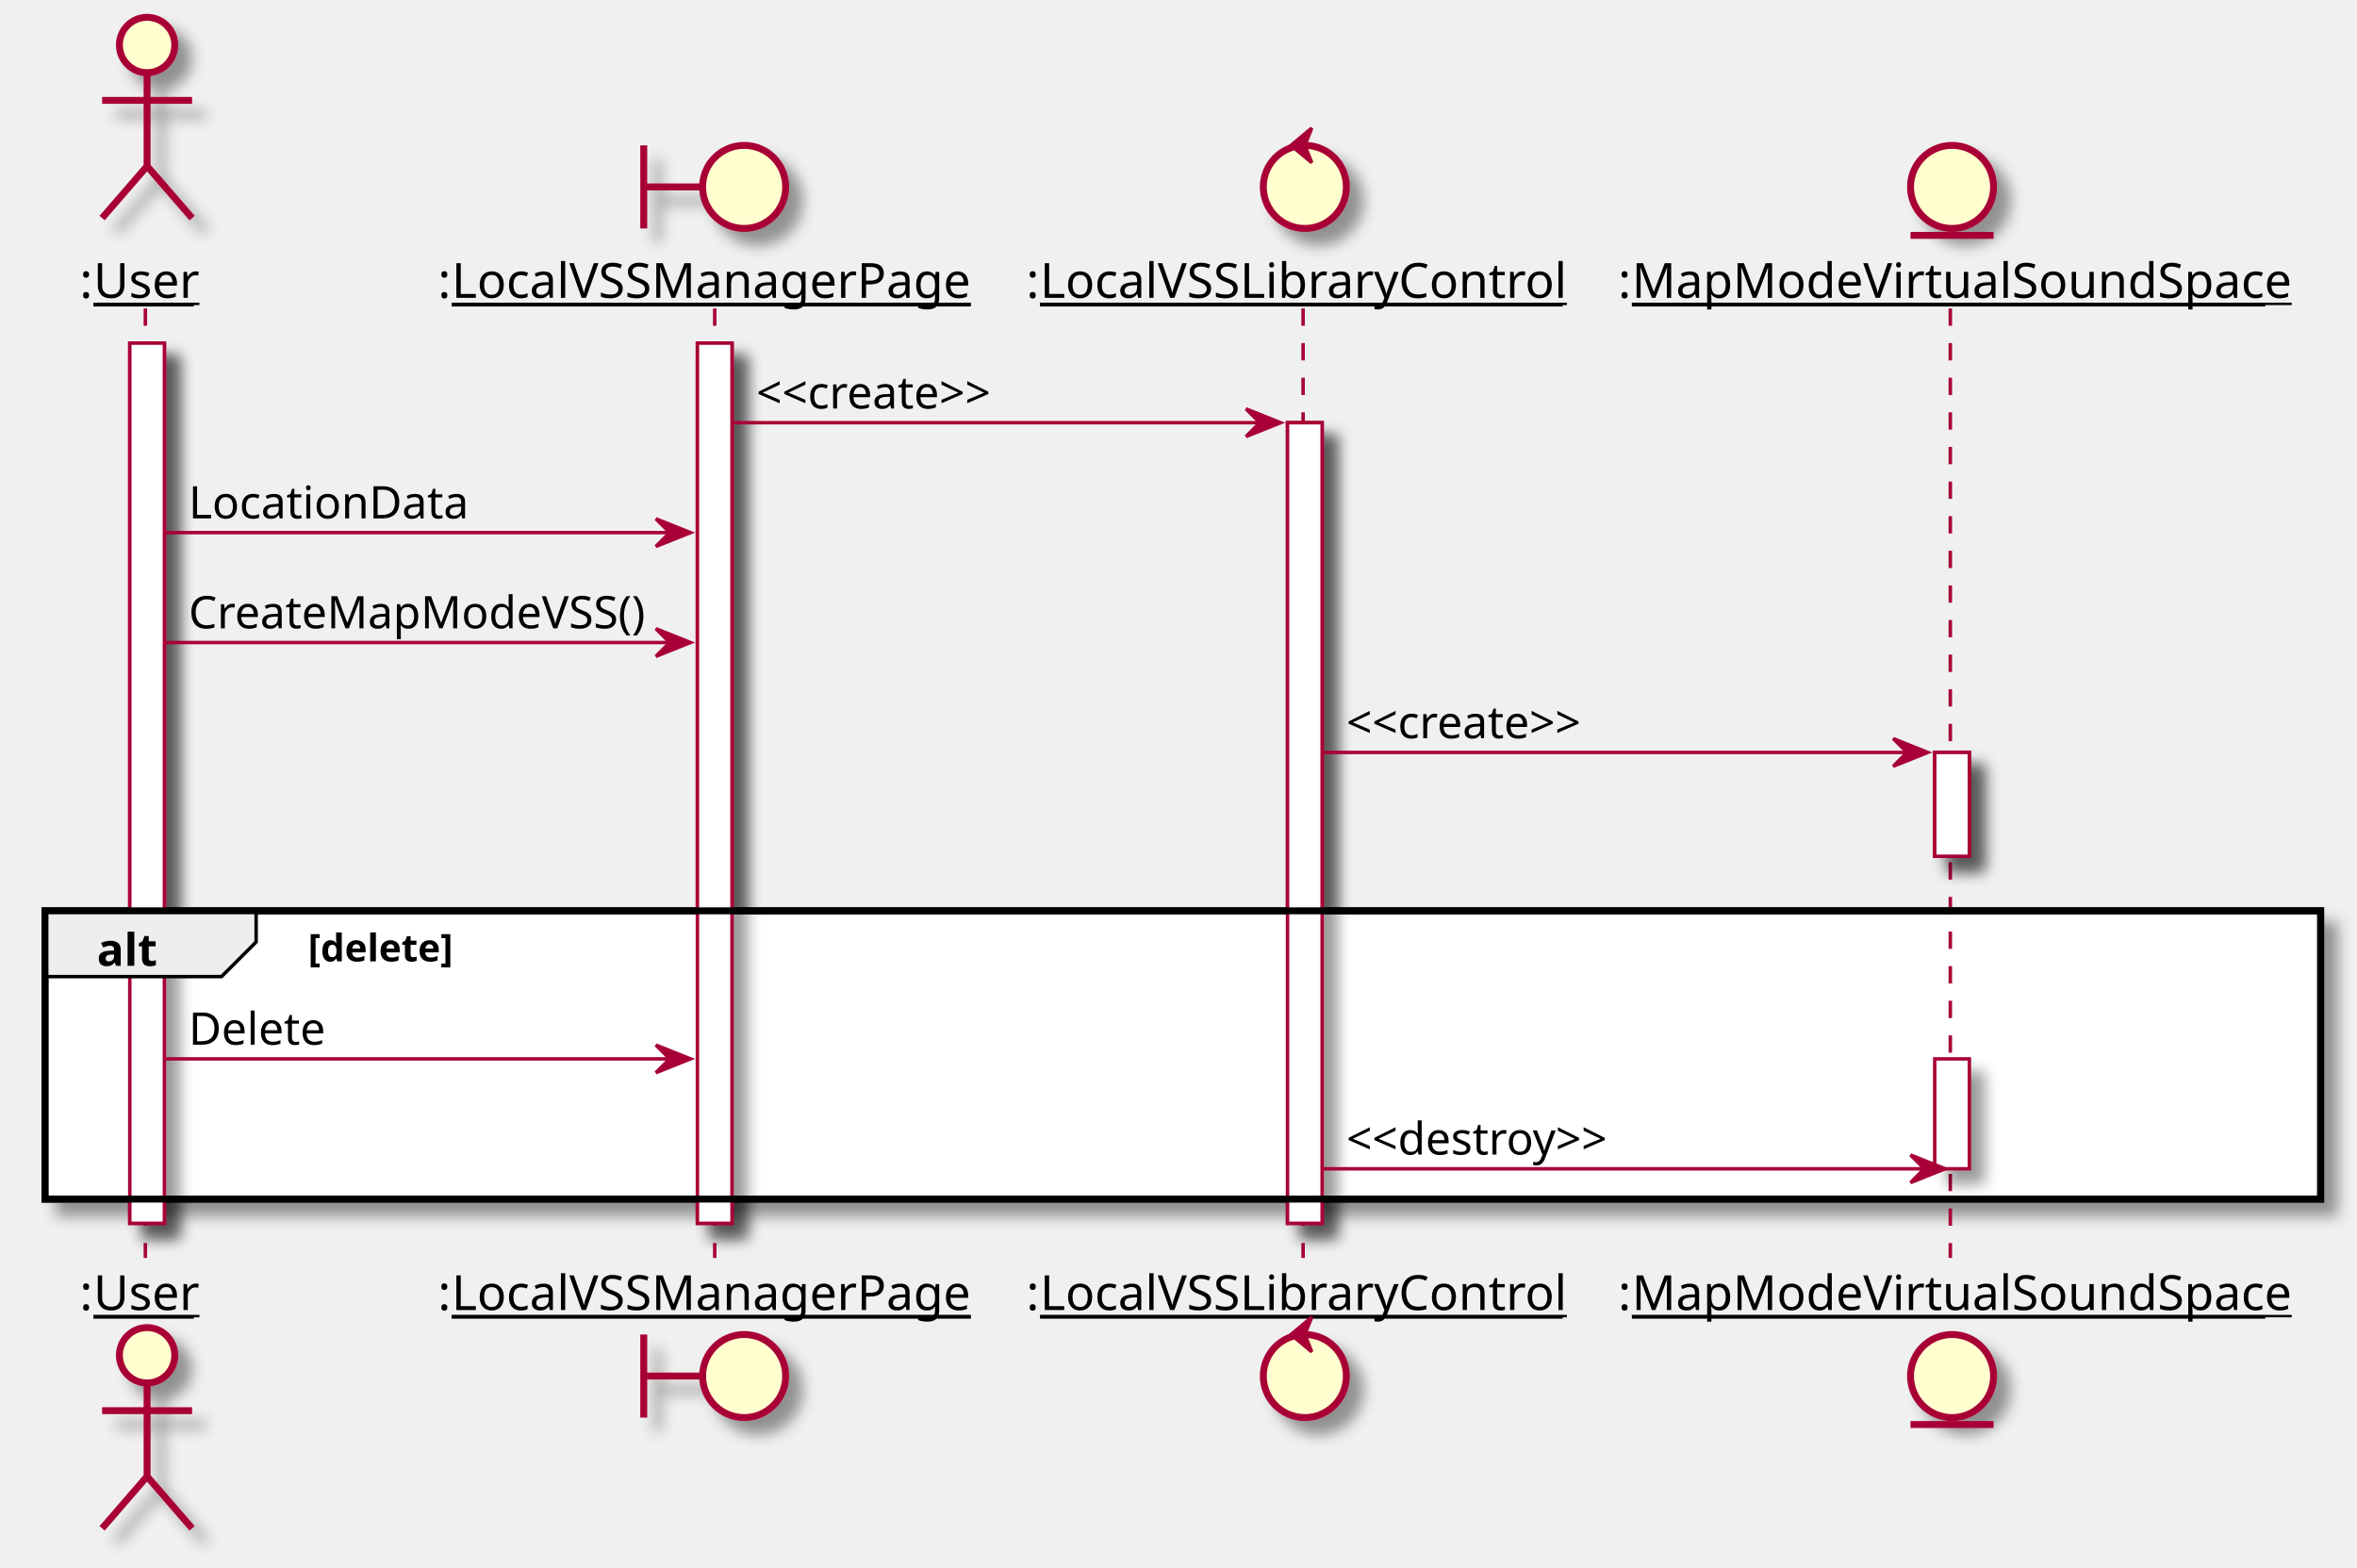
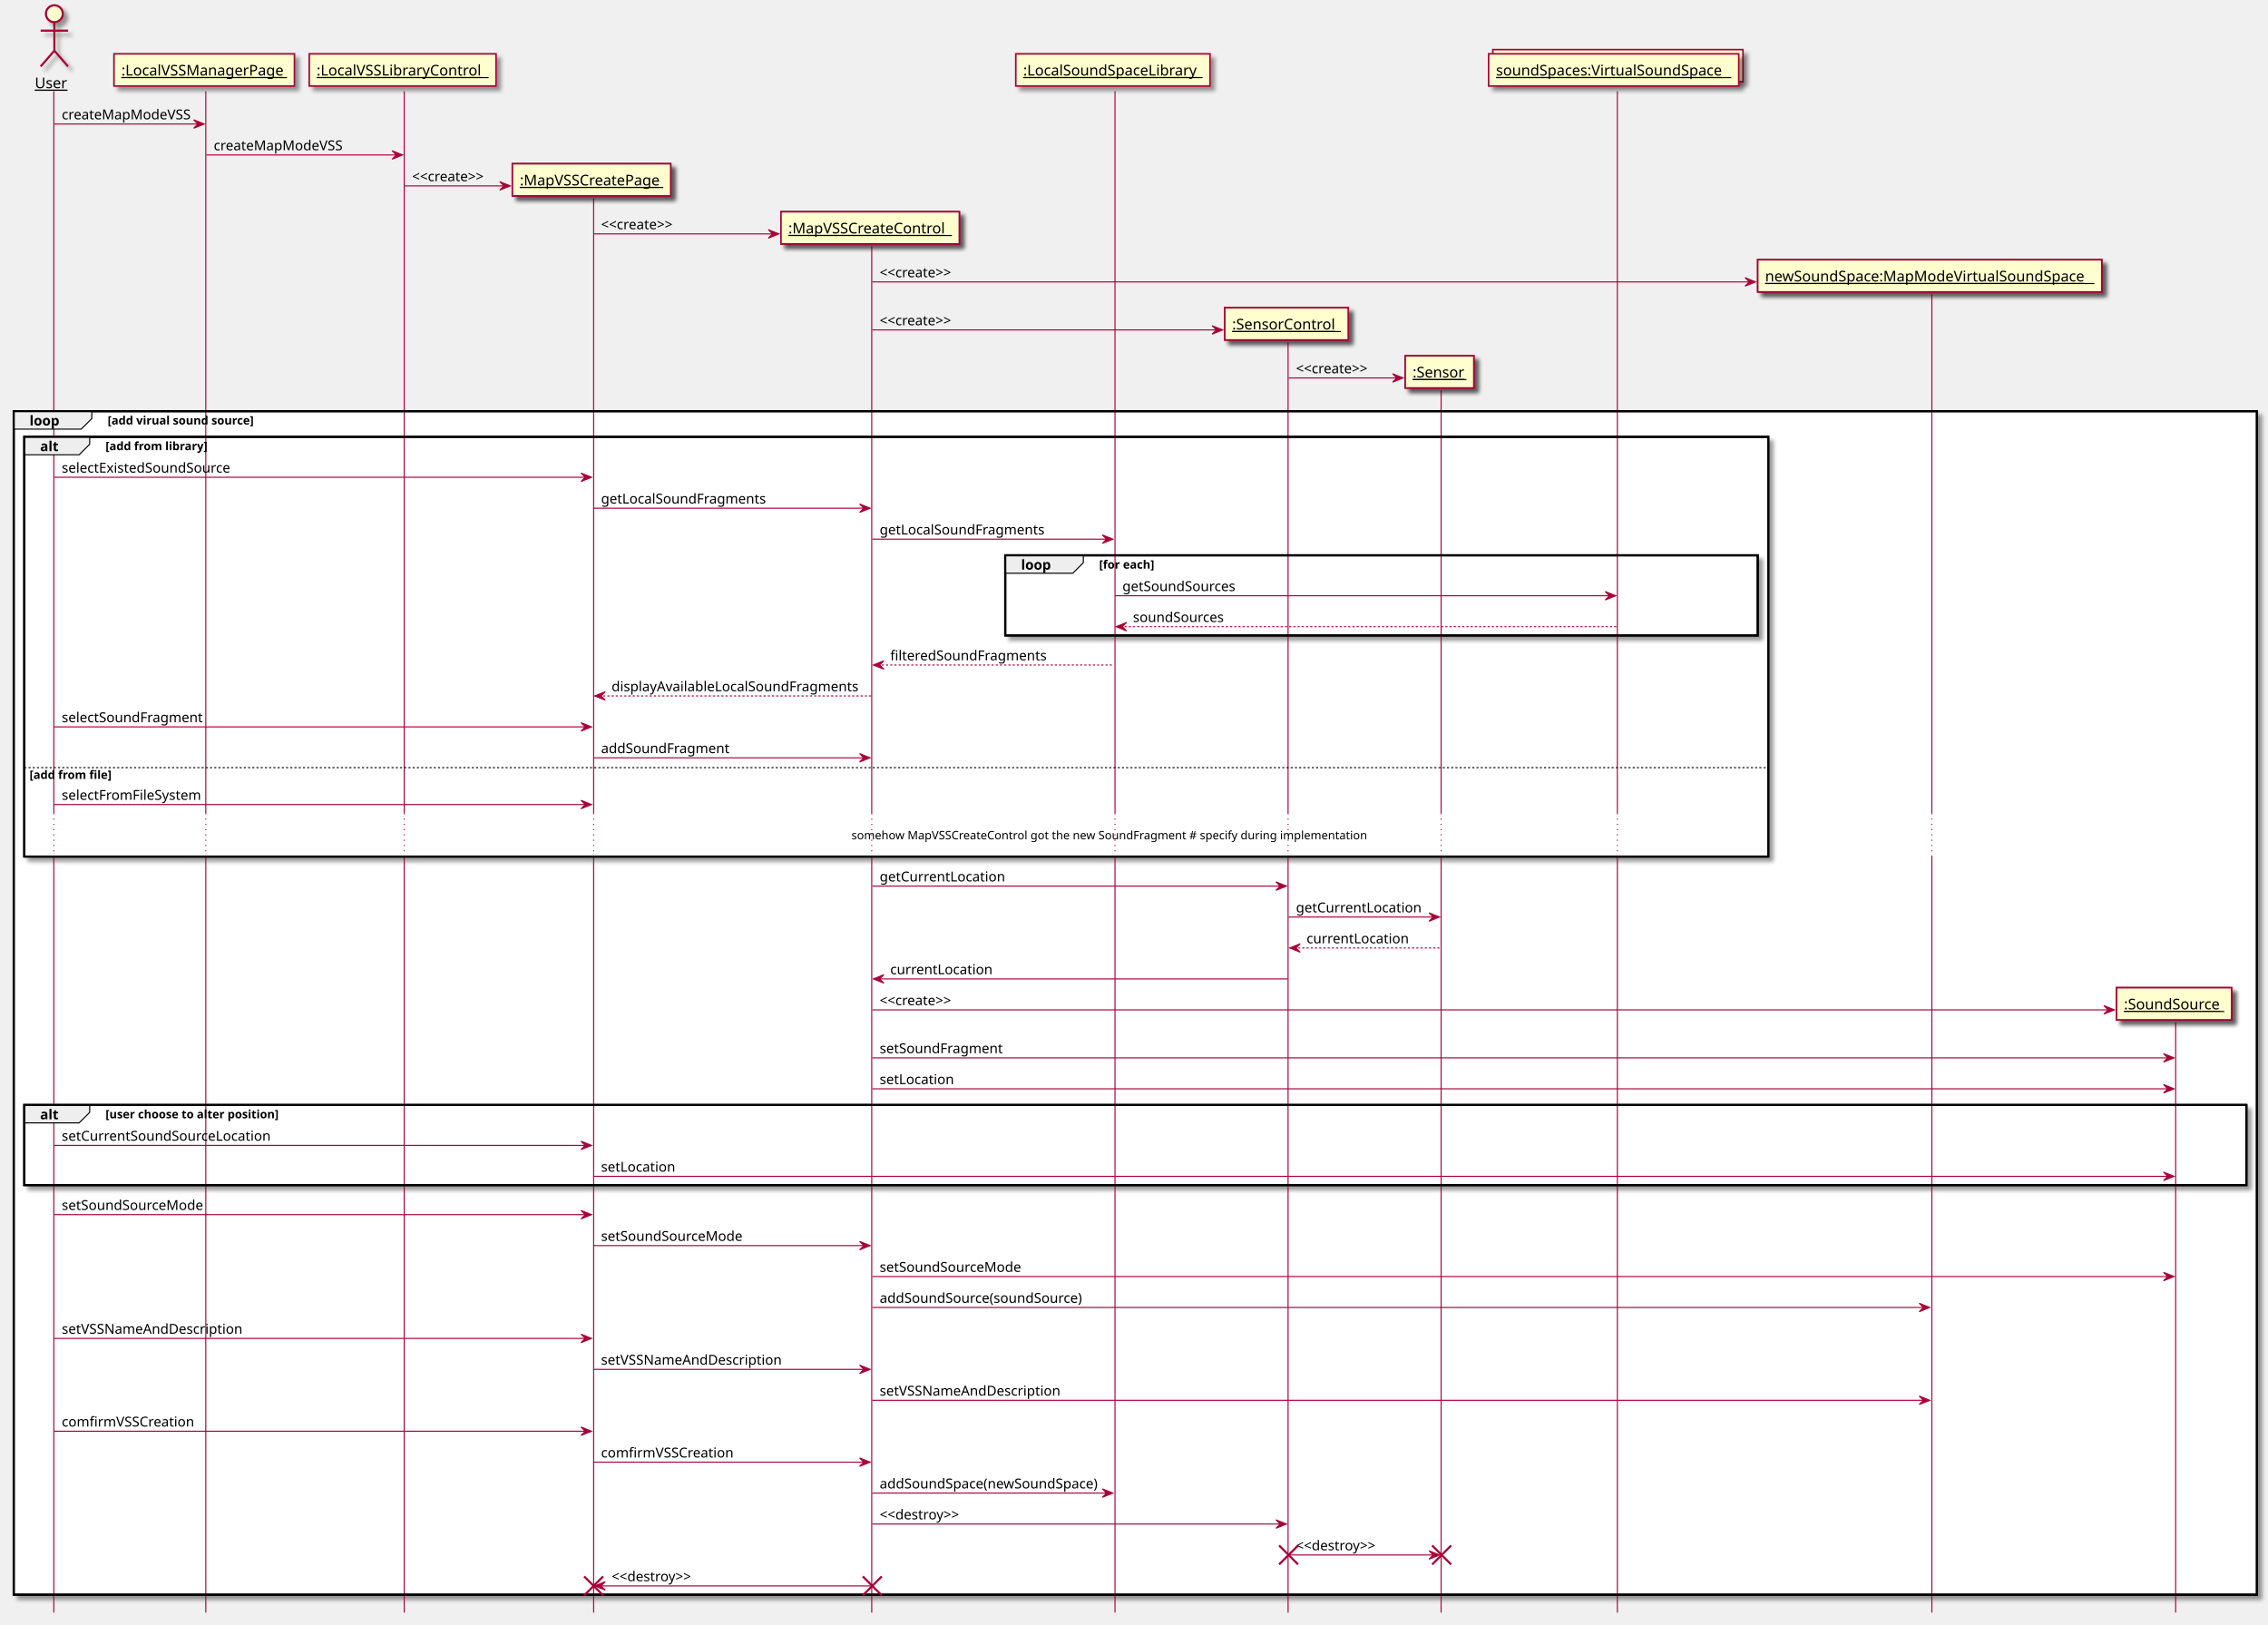
- <svg xmlns="http://www.w3.org/2000/svg" contentScriptType="application/ecmascript" contentStyleType="text/css" height="453px" preserveAspectRatio="none" style="width:681px;height:453px;" version="1.1" viewBox="0 0 681 453" width="681px" zoomAndPan="magnify">
+ <svg xmlns="http://www.w3.org/2000/svg" contentScriptType="application/ecmascript" contentStyleType="text/css" height="1539px" preserveAspectRatio="none" style="width:2149px;height:1539px;" version="1.1" viewBox="0 0 2149 1539" width="2149px" zoomAndPan="magnify">
  <defs>
-     <filter height="300%" id="fw3hyxqhmtrww" width="300%" x="-1" y="-1">
+     <filter height="300%" id="faa9s78h7of4k" width="300%" x="-1" y="-1">
      <feGaussianBlur result="blurOut" stdDeviation="2.0" />
      <feColorMatrix in="blurOut" result="blurOut2" type="matrix" values="0 0 0 0 0 0 0 0 0 0 0 0 0 0 0 0 0 0 .4 0" />
      <feOffset dx="4.0" dy="4.0" in="blurOut2" result="blurOut3" />
      <feBlend in="SourceGraphic" in2="blurOut3" mode="normal" />
    </filter>
  </defs>
  <g>
-     <rect fill="#FFFFFF" filter="url(#fw3hyxqhmtrww)" height="254.304" style="stroke: #A80036; stroke-width: 1.0;" width="10" x="37.5" y="99.12" />
-     <rect fill="#FFFFFF" filter="url(#fw3hyxqhmtrww)" height="254.304" style="stroke: #A80036; stroke-width: 1.0;" width="10" x="201.5" y="99.12" />
-     <rect fill="#FFFFFF" filter="url(#fw3hyxqhmtrww)" height="231.304" style="stroke: #A80036; stroke-width: 1.0;" width="10" x="372" y="122.12" />
-     <rect fill="#FFFFFF" filter="url(#fw3hyxqhmtrww)" height="30" style="stroke: #A80036; stroke-width: 1.0;" width="10" x="559" y="217.383" />
-     <rect fill="#FFFFFF" filter="url(#fw3hyxqhmtrww)" height="31.754" style="stroke: #A80036; stroke-width: 1.0;" width="10" x="559" y="305.915" />
-     <rect fill="#FFFFFF" filter="url(#fw3hyxqhmtrww)" height="83.286" style="stroke: #000000; stroke-width: 2.0;" width="657.5" x="13" y="263.138" />
-     <line style="stroke: #A80036; stroke-width: 1.0; stroke-dasharray: 5.0,5.0;" x1="42" x2="42" y1="89.12" y2="363.424" />
-     <line style="stroke: #A80036; stroke-width: 1.0; stroke-dasharray: 5.0,5.0;" x1="206.5" x2="206.5" y1="89.12" y2="363.424" />
-     <line style="stroke: #A80036; stroke-width: 1.0; stroke-dasharray: 5.0,5.0;" x1="376.5" x2="376.5" y1="89.12" y2="363.424" />
-     <line style="stroke: #A80036; stroke-width: 1.0; stroke-dasharray: 5.0,5.0;" x1="563.5" x2="563.5" y1="89.12" y2="363.424" />
-     <text fill="#000000" font-family="sans-serif" font-size="14" lengthAdjust="spacingAndGlyphs" textLength="4" x="23" y="86.044">:</text>
-     <text fill="#000000" font-family="sans-serif" font-size="14" lengthAdjust="spacingAndGlyphs" text-decoration="underline" textLength="29" x="27" y="86.044">User</text>
-     <line style="stroke: #000000; stroke-width: 1.0;" x1="27" x2="56" y1="88.044" y2="88.044" />
-     <ellipse cx="42.5" cy="13" fill="#FEFECE" filter="url(#fw3hyxqhmtrww)" rx="8" ry="8" style="stroke: #A80036; stroke-width: 2.0;" />
-     <path d="M42.5,21 L42.5,48 M29.5,29 L55.5,29 M42.5,48 L29.5,63 M42.5,48 L55.5,63 " fill="none" filter="url(#fw3hyxqhmtrww)" style="stroke: #A80036; stroke-width: 2.0;" />
-     <text fill="#000000" font-family="sans-serif" font-size="14" lengthAdjust="spacingAndGlyphs" textLength="4" x="23" y="378.468">:</text>
-     <text fill="#000000" font-family="sans-serif" font-size="14" lengthAdjust="spacingAndGlyphs" text-decoration="underline" textLength="29" x="27" y="378.468">User</text>
-     <line style="stroke: #000000; stroke-width: 1.0;" x1="27" x2="56" y1="380.468" y2="380.468" />
-     <ellipse cx="42.5" cy="391.544" fill="#FEFECE" filter="url(#fw3hyxqhmtrww)" rx="8" ry="8" style="stroke: #A80036; stroke-width: 2.0;" />
-     <path d="M42.5,399.544 L42.5,426.544 M29.5,407.544 L55.5,407.544 M42.5,426.544 L29.5,441.544 M42.5,426.544 L55.5,441.544 " fill="none" filter="url(#fw3hyxqhmtrww)" style="stroke: #A80036; stroke-width: 2.0;" />
-     <text fill="#000000" font-family="sans-serif" font-size="14" lengthAdjust="spacingAndGlyphs" textLength="4" x="126.5" y="86.044">:</text>
-     <text fill="#000000" font-family="sans-serif" font-size="14" lengthAdjust="spacingAndGlyphs" text-decoration="underline" textLength="150" x="130.5" y="86.044">LocalVSSManagerPage</text>
-     <line style="stroke: #000000; stroke-width: 1.0;" x1="130.5" x2="280.5" y1="88.044" y2="88.044" />
-     <path d="M186,42 L186,66 M186,54 L203,54 " fill="none" filter="url(#fw3hyxqhmtrww)" style="stroke: #A80036; stroke-width: 2.0;" />
-     <ellipse cx="215" cy="54" fill="#FEFECE" filter="url(#fw3hyxqhmtrww)" rx="12" ry="12" style="stroke: #A80036; stroke-width: 2.0;" />
-     <text fill="#000000" font-family="sans-serif" font-size="14" lengthAdjust="spacingAndGlyphs" textLength="4" x="126.5" y="378.468">:</text>
-     <text fill="#000000" font-family="sans-serif" font-size="14" lengthAdjust="spacingAndGlyphs" text-decoration="underline" textLength="150" x="130.5" y="378.468">LocalVSSManagerPage</text>
-     <line style="stroke: #000000; stroke-width: 1.0;" x1="130.5" x2="280.5" y1="380.468" y2="380.468" />
-     <path d="M186,385.544 L186,409.544 M186,397.544 L203,397.544 " fill="none" filter="url(#fw3hyxqhmtrww)" style="stroke: #A80036; stroke-width: 2.0;" />
-     <ellipse cx="215" cy="397.544" fill="#FEFECE" filter="url(#fw3hyxqhmtrww)" rx="12" ry="12" style="stroke: #A80036; stroke-width: 2.0;" />
-     <text fill="#000000" font-family="sans-serif" font-size="14" lengthAdjust="spacingAndGlyphs" textLength="4" x="296.5" y="86.044">:</text>
-     <text fill="#000000" font-family="sans-serif" font-size="14" lengthAdjust="spacingAndGlyphs" text-decoration="underline" textLength="151" x="300.5" y="86.044">LocalVSSLibraryControl</text>
-     <line style="stroke: #000000; stroke-width: 1.0;" x1="300.5" x2="451.5" y1="88.044" y2="88.044" />
-     <ellipse cx="377" cy="54" fill="#FEFECE" filter="url(#fw3hyxqhmtrww)" rx="12" ry="12" style="stroke: #A80036; stroke-width: 2.0;" />
-     <polygon fill="#A80036" points="373,42,379,37,377,42,379,47,373,42" style="stroke: #A80036; stroke-width: 1.0;" />
-     <text fill="#000000" font-family="sans-serif" font-size="14" lengthAdjust="spacingAndGlyphs" textLength="4" x="296.5" y="378.468">:</text>
-     <text fill="#000000" font-family="sans-serif" font-size="14" lengthAdjust="spacingAndGlyphs" text-decoration="underline" textLength="151" x="300.5" y="378.468">LocalVSSLibraryControl</text>
-     <line style="stroke: #000000; stroke-width: 1.0;" x1="300.5" x2="451.5" y1="380.468" y2="380.468" />
-     <ellipse cx="377" cy="397.544" fill="#FEFECE" filter="url(#fw3hyxqhmtrww)" rx="12" ry="12" style="stroke: #A80036; stroke-width: 2.0;" />
-     <polygon fill="#A80036" points="373,385.544,379,380.544,377,385.544,379,390.544,373,385.544" style="stroke: #A80036; stroke-width: 1.0;" />
-     <text fill="#000000" font-family="sans-serif" font-size="14" lengthAdjust="spacingAndGlyphs" textLength="4" x="467.5" y="86.044">:</text>
-     <text fill="#000000" font-family="sans-serif" font-size="14" lengthAdjust="spacingAndGlyphs" text-decoration="underline" textLength="183" x="471.5" y="86.044">MapModeVirtualSoundSpace</text>
-     <line style="stroke: #000000; stroke-width: 1.0;" x1="471.5" x2="654.5" y1="88.044" y2="88.044" />
-     <ellipse cx="564" cy="54" fill="#FEFECE" filter="url(#fw3hyxqhmtrww)" rx="12" ry="12" style="stroke: #A80036; stroke-width: 2.0;" />
-     <line style="stroke: #A80036; stroke-width: 2.0;" x1="552" x2="576" y1="68" y2="68" />
-     <text fill="#000000" font-family="sans-serif" font-size="14" lengthAdjust="spacingAndGlyphs" textLength="4" x="467.5" y="378.468">:</text>
-     <text fill="#000000" font-family="sans-serif" font-size="14" lengthAdjust="spacingAndGlyphs" text-decoration="underline" textLength="183" x="471.5" y="378.468">MapModeVirtualSoundSpace</text>
-     <line style="stroke: #000000; stroke-width: 1.0;" x1="471.5" x2="654.5" y1="380.468" y2="380.468" />
-     <ellipse cx="564" cy="397.544" fill="#FEFECE" filter="url(#fw3hyxqhmtrww)" rx="12" ry="12" style="stroke: #A80036; stroke-width: 2.0;" />
-     <line style="stroke: #A80036; stroke-width: 2.0;" x1="552" x2="576" y1="411.544" y2="411.544" />
-     <rect fill="#FFFFFF" filter="url(#fw3hyxqhmtrww)" height="254.304" style="stroke: #A80036; stroke-width: 1.0;" width="10" x="37.5" y="99.12" />
-     <rect fill="#FFFFFF" filter="url(#fw3hyxqhmtrww)" height="254.304" style="stroke: #A80036; stroke-width: 1.0;" width="10" x="201.5" y="99.12" />
-     <rect fill="#FFFFFF" filter="url(#fw3hyxqhmtrww)" height="231.304" style="stroke: #A80036; stroke-width: 1.0;" width="10" x="372" y="122.12" />
-     <rect fill="#FFFFFF" filter="url(#fw3hyxqhmtrww)" height="30" style="stroke: #A80036; stroke-width: 1.0;" width="10" x="559" y="217.383" />
-     <rect fill="#FFFFFF" filter="url(#fw3hyxqhmtrww)" height="31.754" style="stroke: #A80036; stroke-width: 1.0;" width="10" x="559" y="305.915" />
-     <polygon fill="#A80036" points="360,118.12,370,122.12,360,126.12,364,122.12" style="stroke: #A80036; stroke-width: 1.0;" />
-     <line style="stroke: #A80036; stroke-width: 1.0;" x1="211.5" x2="366" y1="122.12" y2="122.12" />
-     <text fill="#000000" font-family="sans-serif" font-size="13" lengthAdjust="spacingAndGlyphs" textLength="68" x="218.5" y="118.018">&lt;&lt;create&gt;&gt;</text>
-     <polygon fill="#A80036" points="189.5,149.875,199.5,153.875,189.5,157.875,193.5,153.875" style="stroke: #A80036; stroke-width: 1.0;" />
-     <line style="stroke: #A80036; stroke-width: 1.0;" x1="47.5" x2="195.5" y1="153.875" y2="153.875" />
-     <text fill="#000000" font-family="sans-serif" font-size="13" lengthAdjust="spacingAndGlyphs" textLength="76" x="54.5" y="149.773">LocationData</text>
-     <polygon fill="#A80036" points="189.5,181.629,199.5,185.629,189.5,189.629,193.5,185.629" style="stroke: #A80036; stroke-width: 1.0;" />
-     <line style="stroke: #A80036; stroke-width: 1.0;" x1="47.5" x2="195.5" y1="185.629" y2="185.629" />
-     <text fill="#000000" font-family="sans-serif" font-size="13" lengthAdjust="spacingAndGlyphs" textLength="130" x="54.5" y="181.527">CreateMapModeVSS()</text>
-     <polygon fill="#A80036" points="547,213.383,557,217.383,547,221.383,551,217.383" style="stroke: #A80036; stroke-width: 1.0;" />
-     <line style="stroke: #A80036; stroke-width: 1.0;" x1="382" x2="553" y1="217.383" y2="217.383" />
-     <text fill="#000000" font-family="sans-serif" font-size="13" lengthAdjust="spacingAndGlyphs" textLength="68" x="389" y="213.281">&lt;&lt;create&gt;&gt;</text>
-     <path d="M13,263.138 L74,263.138 L74,272.138 L64,282.138 L13,282.138 L13,263.138 " fill="#EEEEEE" style="stroke: #000000; stroke-width: 1.0;" />
-     <rect fill="none" height="83.286" style="stroke: #000000; stroke-width: 2.0;" width="657.5" x="13" y="263.138" />
-     <text fill="#000000" font-family="sans-serif" font-size="13" font-weight="bold" lengthAdjust="spacingAndGlyphs" textLength="16" x="28" y="279.036">alt</text>
-     <text fill="#000000" font-family="sans-serif" font-size="11" font-weight="bold" lengthAdjust="spacingAndGlyphs" textLength="43" x="89" y="277.744">[delete]</text>
-     <polygon fill="#A80036" points="189.5,301.915,199.5,305.915,189.5,309.915,193.5,305.915" style="stroke: #A80036; stroke-width: 1.0;" />
-     <line style="stroke: #A80036; stroke-width: 1.0;" x1="47.5" x2="195.5" y1="305.915" y2="305.915" />
-     <text fill="#000000" font-family="sans-serif" font-size="13" lengthAdjust="spacingAndGlyphs" textLength="37" x="54.5" y="301.813">Delete</text>
-     <polygon fill="#A80036" points="552,333.669,562,337.669,552,341.669,556,337.669" style="stroke: #A80036; stroke-width: 1.0;" />
-     <line style="stroke: #A80036; stroke-width: 1.0;" x1="382" x2="558" y1="337.669" y2="337.669" />
-     <text fill="#000000" font-family="sans-serif" font-size="13" lengthAdjust="spacingAndGlyphs" textLength="75" x="389" y="333.567">&lt;&lt;destroy&gt;&gt;</text>
+     <rect fill="#FEFECE" filter="url(#faa9s78h7of4k)" height="30.488" style="stroke: #A80036; stroke-width: 1.5;" width="150" x="485.5" y="155.109" />
+     <text fill="#000000" font-family="sans-serif" font-size="14" lengthAdjust="spacingAndGlyphs" text-decoration="underline" textLength="136" x="492.5" y="175.644">:MapVSSCreatePage</text>
+     <line style="stroke: #000000; stroke-width: 1.0;" x1="492.5" x2="628.5" y1="177.644" y2="177.644" />
+     <rect fill="#FEFECE" filter="url(#faa9s78h7of4k)" height="30.488" style="stroke: #A80036; stroke-width: 1.5;" width="169" x="740" y="200.598" />
+     <text fill="#000000" font-family="sans-serif" font-size="14" lengthAdjust="spacingAndGlyphs" text-decoration="underline" textLength="155" x="747" y="221.133">:MapVSSCreateControl</text>
+     <line style="stroke: #000000; stroke-width: 1.0;" x1="747" x2="902" y1="223.133" y2="223.133" />
+     <rect fill="#FEFECE" filter="url(#faa9s78h7of4k)" height="30.488" style="stroke: #A80036; stroke-width: 1.5;" width="326" x="1665.5" y="246.086" />
+     <text fill="#000000" font-family="sans-serif" font-size="14" lengthAdjust="spacingAndGlyphs" text-decoration="underline" textLength="312" x="1672.5" y="266.621">newSoundSpace:MapModeVirtualSoundSpace</text>
+     <line style="stroke: #000000; stroke-width: 1.0;" x1="1672.5" x2="1984.5" y1="268.621" y2="268.621" />
+     <rect fill="#FEFECE" filter="url(#faa9s78h7of4k)" height="30.488" style="stroke: #A80036; stroke-width: 1.5;" width="117" x="1160.5" y="291.574" />
+     <text fill="#000000" font-family="sans-serif" font-size="14" lengthAdjust="spacingAndGlyphs" text-decoration="underline" textLength="103" x="1167.5" y="312.109">:SensorControl</text>
+     <line style="stroke: #000000; stroke-width: 1.0;" x1="1167.5" x2="1270.5" y1="314.109" y2="314.109" />
+     <rect fill="#FEFECE" filter="url(#faa9s78h7of4k)" height="30.488" style="stroke: #A80036; stroke-width: 1.5;" width="65" x="1331.5" y="337.062" />
+     <text fill="#000000" font-family="sans-serif" font-size="14" lengthAdjust="spacingAndGlyphs" text-decoration="underline" textLength="51" x="1338.5" y="357.598">:Sensor</text>
+     <line style="stroke: #000000; stroke-width: 1.0;" x1="1338.5" x2="1389.5" y1="359.598" y2="359.598" />
+     <rect fill="#FFFFFF" filter="url(#faa9s78h7of4k)" height="1121.268" style="stroke: #000000; stroke-width: 2.0;" width="2125.5" x="13" y="389.551" />
+     <rect fill="#FFFFFF" filter="url(#faa9s78h7of4k)" height="397.637" style="stroke: #000000; stroke-width: 2.0;" width="1652.5" x="23" y="413.861" />
+     <rect fill="#FFFFFF" filter="url(#faa9s78h7of4k)" height="75.932" style="stroke: #000000; stroke-width: 2.0;" width="713" x="952.5" y="526.104" />
+     <rect fill="#FFFFFF" height="85.221" style="stroke: none; stroke-width: 1.0;" width="1652.5" x="23" y="726.277" />
+     <rect fill="#FEFECE" filter="url(#faa9s78h7of4k)" height="30.488" style="stroke: #A80036; stroke-width: 1.5;" width="109" x="2005.5" y="935.74" />
+     <text fill="#000000" font-family="sans-serif" font-size="14" lengthAdjust="spacingAndGlyphs" text-decoration="underline" textLength="95" x="2012.5" y="956.275">:SoundSource</text>
+     <line style="stroke: #000000; stroke-width: 1.0;" x1="2012.5" x2="2107.5" y1="958.275" y2="958.275" />
+     <rect fill="#FFFFFF" filter="url(#faa9s78h7of4k)" height="75.932" style="stroke: #000000; stroke-width: 2.0;" width="2105.5" x="23" y="1046.85" />
+     <line style="stroke: #A80036; stroke-width: 1.0;" x1="51" x2="51" y1="86.488" y2="770.543" />
+     <line style="stroke: #A80036; stroke-width: 1.0; stroke-dasharray: 1.0,4.0;" x1="51" x2="51" y1="770.543" y2="811.498" />
+     <line style="stroke: #A80036; stroke-width: 1.0;" x1="51" x2="51" y1="811.498" y2="1527.818" />
+     <line style="stroke: #A80036; stroke-width: 1.0;" x1="195" x2="195" y1="86.488" y2="770.543" />
+     <line style="stroke: #A80036; stroke-width: 1.0; stroke-dasharray: 1.0,4.0;" x1="195" x2="195" y1="770.543" y2="811.498" />
+     <line style="stroke: #A80036; stroke-width: 1.0;" x1="195" x2="195" y1="811.498" y2="1527.818" />
+     <line style="stroke: #A80036; stroke-width: 1.0;" x1="383" x2="383" y1="86.488" y2="770.543" />
+     <line style="stroke: #A80036; stroke-width: 1.0; stroke-dasharray: 1.0,4.0;" x1="383" x2="383" y1="770.543" y2="811.498" />
+     <line style="stroke: #A80036; stroke-width: 1.0;" x1="383" x2="383" y1="811.498" y2="1527.818" />
+     <line style="stroke: #A80036; stroke-width: 1.0;" x1="562.5" x2="562.5" y1="187.853" y2="770.543" />
+     <line style="stroke: #A80036; stroke-width: 1.0; stroke-dasharray: 1.0,4.0;" x1="562.5" x2="562.5" y1="770.543" y2="811.498" />
+     <line style="stroke: #A80036; stroke-width: 1.0;" x1="562.5" x2="562.5" y1="811.498" y2="1527.818" />
+     <line style="stroke: #A80036; stroke-width: 1.0;" x1="826" x2="826" y1="233.342" y2="770.543" />
+     <line style="stroke: #A80036; stroke-width: 1.0; stroke-dasharray: 1.0,4.0;" x1="826" x2="826" y1="770.543" y2="811.498" />
+     <line style="stroke: #A80036; stroke-width: 1.0;" x1="826" x2="826" y1="811.498" y2="1527.818" />
+     <line style="stroke: #A80036; stroke-width: 1.0;" x1="1056.5" x2="1056.5" y1="86.488" y2="770.543" />
+     <line style="stroke: #A80036; stroke-width: 1.0; stroke-dasharray: 1.0,4.0;" x1="1056.5" x2="1056.5" y1="770.543" y2="811.498" />
+     <line style="stroke: #A80036; stroke-width: 1.0;" x1="1056.5" x2="1056.5" y1="811.498" y2="1527.818" />
+     <line style="stroke: #A80036; stroke-width: 1.0;" x1="1220.5" x2="1220.5" y1="324.318" y2="770.543" />
+     <line style="stroke: #A80036; stroke-width: 1.0; stroke-dasharray: 1.0,4.0;" x1="1220.5" x2="1220.5" y1="770.543" y2="811.498" />
+     <line style="stroke: #A80036; stroke-width: 1.0;" x1="1220.5" x2="1220.5" y1="811.498" y2="1527.818" />
+     <line style="stroke: #A80036; stroke-width: 1.0;" x1="1365.5" x2="1365.5" y1="369.807" y2="770.543" />
+     <line style="stroke: #A80036; stroke-width: 1.0; stroke-dasharray: 1.0,4.0;" x1="1365.5" x2="1365.5" y1="770.543" y2="811.498" />
+     <line style="stroke: #A80036; stroke-width: 1.0;" x1="1365.5" x2="1365.5" y1="811.498" y2="1527.818" />
+     <line style="stroke: #A80036; stroke-width: 1.0;" x1="1532.5" x2="1532.5" y1="86.488" y2="770.543" />
+     <line style="stroke: #A80036; stroke-width: 1.0; stroke-dasharray: 1.0,4.0;" x1="1532.5" x2="1532.5" y1="770.543" y2="811.498" />
+     <line style="stroke: #A80036; stroke-width: 1.0;" x1="1532.5" x2="1532.5" y1="811.498" y2="1527.818" />
+     <line style="stroke: #A80036; stroke-width: 1.0;" x1="1830.5" x2="1830.5" y1="278.83" y2="770.543" />
+     <line style="stroke: #A80036; stroke-width: 1.0; stroke-dasharray: 1.0,4.0;" x1="1830.5" x2="1830.5" y1="770.543" y2="811.498" />
+     <line style="stroke: #A80036; stroke-width: 1.0;" x1="1830.5" x2="1830.5" y1="811.498" y2="1527.818" />
+     <line style="stroke: #A80036; stroke-width: 1.0;" x1="2061.5" x2="2061.5" y1="968.484" y2="1527.818" />
+     <text fill="#000000" font-family="sans-serif" font-size="14" lengthAdjust="spacingAndGlyphs" text-decoration="underline" textLength="31" x="33" y="83.535">User</text>
+     <line style="stroke: #000000; stroke-width: 1.0;" x1="33" x2="64" y1="85.535" y2="85.535" />
+     <ellipse cx="51.5" cy="13" fill="#FEFECE" filter="url(#faa9s78h7of4k)" rx="8" ry="8" style="stroke: #A80036; stroke-width: 2.0;" />
+     <path d="M51.5,21 L51.5,48 M38.5,29 L64.5,29 M51.5,48 L38.5,63 M51.5,48 L64.5,63 " fill="none" filter="url(#faa9s78h7of4k)" style="stroke: #A80036; stroke-width: 2.0;" />
+     <rect fill="#FEFECE" filter="url(#faa9s78h7of4k)" height="30.488" style="stroke: #A80036; stroke-width: 1.5;" width="171" x="108" y="51" />
+     <text fill="#000000" font-family="sans-serif" font-size="14" lengthAdjust="spacingAndGlyphs" text-decoration="underline" textLength="157" x="115" y="71.535">:LocalVSSManagerPage</text>
+     <line style="stroke: #000000; stroke-width: 1.0;" x1="115" x2="272" y1="73.535" y2="73.535" />
+     <rect fill="#FEFECE" filter="url(#faa9s78h7of4k)" height="30.488" style="stroke: #A80036; stroke-width: 1.5;" width="177" x="293" y="51" />
+     <text fill="#000000" font-family="sans-serif" font-size="14" lengthAdjust="spacingAndGlyphs" text-decoration="underline" textLength="163" x="300" y="71.535">:LocalVSSLibraryControl</text>
+     <line style="stroke: #000000; stroke-width: 1.0;" x1="300" x2="463" y1="73.535" y2="73.535" />
+     <rect fill="#FEFECE" filter="url(#faa9s78h7of4k)" height="30.488" style="stroke: #A80036; stroke-width: 1.5;" width="184" x="962.5" y="51" />
+     <text fill="#000000" font-family="sans-serif" font-size="14" lengthAdjust="spacingAndGlyphs" text-decoration="underline" textLength="170" x="969.5" y="71.535">:LocalSoundSpaceLibrary</text>
+     <line style="stroke: #000000; stroke-width: 1.0;" x1="969.5" x2="1139.5" y1="73.535" y2="73.535" />
+     <rect fill="#FEFECE" filter="url(#faa9s78h7of4k)" height="30.488" style="stroke: #A80036; stroke-width: 1.5;" width="237" x="1414.5" y="47" />
+     <rect fill="#FEFECE" filter="url(#faa9s78h7of4k)" height="30.488" style="stroke: #A80036; stroke-width: 1.5;" width="237" x="1410.5" y="51" />
+     <text fill="#000000" font-family="sans-serif" font-size="14" lengthAdjust="spacingAndGlyphs" text-decoration="underline" textLength="223" x="1417.5" y="71.535">soundSpaces:VirtualSoundSpace</text>
+     <line style="stroke: #000000; stroke-width: 1.0;" x1="1417.5" x2="1640.5" y1="73.535" y2="73.535" />
+     <polygon fill="#A80036" points="183.5,113.488,193.5,117.488,183.5,121.488,187.5,117.488" style="stroke: #A80036; stroke-width: 1.0;" />
+     <line style="stroke: #A80036; stroke-width: 1.0;" x1="51.5" x2="189.5" y1="117.488" y2="117.488" />
+     <text fill="#000000" font-family="sans-serif" font-size="13" lengthAdjust="spacingAndGlyphs" textLength="120" x="58.5" y="113.057">createMapModeVSS</text>
+     <polygon fill="#A80036" points="371.5,142.799,381.5,146.799,371.5,150.799,375.5,146.799" style="stroke: #A80036; stroke-width: 1.0;" />
+     <line style="stroke: #A80036; stroke-width: 1.0;" x1="195.5" x2="377.5" y1="146.799" y2="146.799" />
+     <text fill="#000000" font-family="sans-serif" font-size="13" lengthAdjust="spacingAndGlyphs" textLength="120" x="202.5" y="142.367">createMapModeVSS</text>
+     <polygon fill="#A80036" points="473.5,172.109,483.5,176.109,473.5,180.109,477.5,176.109" style="stroke: #A80036; stroke-width: 1.0;" />
+     <line style="stroke: #A80036; stroke-width: 1.0;" x1="383.5" x2="479.5" y1="176.109" y2="176.109" />
+     <text fill="#000000" font-family="sans-serif" font-size="13" lengthAdjust="spacingAndGlyphs" textLength="78" x="390.5" y="171.678">&lt;&lt;create&gt;&gt;</text>
+     <rect fill="#FEFECE" filter="url(#faa9s78h7of4k)" height="30.488" style="stroke: #A80036; stroke-width: 1.5;" width="150" x="485.5" y="155.109" />
+     <text fill="#000000" font-family="sans-serif" font-size="14" lengthAdjust="spacingAndGlyphs" text-decoration="underline" textLength="136" x="492.5" y="175.644">:MapVSSCreatePage</text>
+     <line style="stroke: #000000; stroke-width: 1.0;" x1="492.5" x2="628.5" y1="177.644" y2="177.644" />
+     <polygon fill="#A80036" points="728,217.598,738,221.598,728,225.598,732,221.598" style="stroke: #A80036; stroke-width: 1.0;" />
+     <line style="stroke: #A80036; stroke-width: 1.0;" x1="562.5" x2="734" y1="221.598" y2="221.598" />
+     <text fill="#000000" font-family="sans-serif" font-size="13" lengthAdjust="spacingAndGlyphs" textLength="78" x="569.5" y="217.166">&lt;&lt;create&gt;&gt;</text>
+     <rect fill="#FEFECE" filter="url(#faa9s78h7of4k)" height="30.488" style="stroke: #A80036; stroke-width: 1.5;" width="169" x="740" y="200.598" />
+     <text fill="#000000" font-family="sans-serif" font-size="14" lengthAdjust="spacingAndGlyphs" text-decoration="underline" textLength="155" x="747" y="221.133">:MapVSSCreateControl</text>
+     <line style="stroke: #000000; stroke-width: 1.0;" x1="747" x2="902" y1="223.133" y2="223.133" />
+     <polygon fill="#A80036" points="1653.5,263.086,1663.5,267.086,1653.5,271.086,1657.5,267.086" style="stroke: #A80036; stroke-width: 1.0;" />
+     <line style="stroke: #A80036; stroke-width: 1.0;" x1="826.5" x2="1659.5" y1="267.086" y2="267.086" />
+     <text fill="#000000" font-family="sans-serif" font-size="13" lengthAdjust="spacingAndGlyphs" textLength="78" x="833.5" y="262.654">&lt;&lt;create&gt;&gt;</text>
+     <rect fill="#FEFECE" filter="url(#faa9s78h7of4k)" height="30.488" style="stroke: #A80036; stroke-width: 1.5;" width="326" x="1665.5" y="246.086" />
+     <text fill="#000000" font-family="sans-serif" font-size="14" lengthAdjust="spacingAndGlyphs" text-decoration="underline" textLength="312" x="1672.5" y="266.621">newSoundSpace:MapModeVirtualSoundSpace</text>
+     <line style="stroke: #000000; stroke-width: 1.0;" x1="1672.5" x2="1984.5" y1="268.621" y2="268.621" />
+     <polygon fill="#A80036" points="1148.5,308.574,1158.5,312.574,1148.5,316.574,1152.5,312.574" style="stroke: #A80036; stroke-width: 1.0;" />
+     <line style="stroke: #A80036; stroke-width: 1.0;" x1="826.5" x2="1154.5" y1="312.574" y2="312.574" />
+     <text fill="#000000" font-family="sans-serif" font-size="13" lengthAdjust="spacingAndGlyphs" textLength="78" x="833.5" y="308.143">&lt;&lt;create&gt;&gt;</text>
+     <rect fill="#FEFECE" filter="url(#faa9s78h7of4k)" height="30.488" style="stroke: #A80036; stroke-width: 1.5;" width="117" x="1160.5" y="291.574" />
+     <text fill="#000000" font-family="sans-serif" font-size="14" lengthAdjust="spacingAndGlyphs" text-decoration="underline" textLength="103" x="1167.5" y="312.109">:SensorControl</text>
+     <line style="stroke: #000000; stroke-width: 1.0;" x1="1167.5" x2="1270.5" y1="314.109" y2="314.109" />
+     <polygon fill="#A80036" points="1319.5,354.062,1329.5,358.062,1319.5,362.062,1323.5,358.062" style="stroke: #A80036; stroke-width: 1.0;" />
+     <line style="stroke: #A80036; stroke-width: 1.0;" x1="1221" x2="1325.5" y1="358.062" y2="358.062" />
+     <text fill="#000000" font-family="sans-serif" font-size="13" lengthAdjust="spacingAndGlyphs" textLength="78" x="1228" y="353.631">&lt;&lt;create&gt;&gt;</text>
+     <rect fill="#FEFECE" filter="url(#faa9s78h7of4k)" height="30.488" style="stroke: #A80036; stroke-width: 1.5;" width="65" x="1331.5" y="337.062" />
+     <text fill="#000000" font-family="sans-serif" font-size="14" lengthAdjust="spacingAndGlyphs" text-decoration="underline" textLength="51" x="1338.5" y="357.598">:Sensor</text>
+     <line style="stroke: #000000; stroke-width: 1.0;" x1="1338.5" x2="1389.5" y1="359.598" y2="359.598" />
+     <path d="M13,389.551 L87,389.551 L87,396.551 L77,406.551 L13,406.551 L13,389.551 " fill="#EEEEEE" style="stroke: #000000; stroke-width: 1.0;" />
+     <rect fill="none" height="1121.268" style="stroke: #000000; stroke-width: 2.0;" width="2125.5" x="13" y="389.551" />
+     <text fill="#000000" font-family="sans-serif" font-size="13" font-weight="bold" lengthAdjust="spacingAndGlyphs" textLength="29" x="28" y="403.119">loop</text>
+     <text fill="#000000" font-family="sans-serif" font-size="11" font-weight="bold" lengthAdjust="spacingAndGlyphs" textLength="144" x="102" y="402.185">[add virual sound source]</text>
+     <path d="M23,413.861 L85,413.861 L85,420.861 L75,430.861 L23,430.861 L23,413.861 " fill="#EEEEEE" style="stroke: #000000; stroke-width: 1.0;" />
+     <rect fill="none" height="397.637" style="stroke: #000000; stroke-width: 2.0;" width="1652.5" x="23" y="413.861" />
+     <text fill="#000000" font-family="sans-serif" font-size="13" font-weight="bold" lengthAdjust="spacingAndGlyphs" textLength="17" x="38" y="427.43">alt</text>
+     <text fill="#000000" font-family="sans-serif" font-size="11" font-weight="bold" lengthAdjust="spacingAndGlyphs" textLength="101" x="100" y="426.496">[add from library]</text>
+     <polygon fill="#A80036" points="550.5,448.172,560.5,452.172,550.5,456.172,554.5,452.172" style="stroke: #A80036; stroke-width: 1.0;" />
+     <line style="stroke: #A80036; stroke-width: 1.0;" x1="51.5" x2="556.5" y1="452.172" y2="452.172" />
+     <text fill="#000000" font-family="sans-serif" font-size="13" lengthAdjust="spacingAndGlyphs" textLength="164" x="58.5" y="447.74">selectExistedSoundSource</text>
+     <polygon fill="#A80036" points="814.5,477.482,824.5,481.482,814.5,485.482,818.5,481.482" style="stroke: #A80036; stroke-width: 1.0;" />
+     <line style="stroke: #A80036; stroke-width: 1.0;" x1="562.5" x2="820.5" y1="481.482" y2="481.482" />
+     <text fill="#000000" font-family="sans-serif" font-size="13" lengthAdjust="spacingAndGlyphs" textLength="158" x="569.5" y="477.051">getLocalSoundFragments</text>
+     <polygon fill="#A80036" points="1044.5,506.793,1054.5,510.793,1044.5,514.793,1048.5,510.793" style="stroke: #A80036; stroke-width: 1.0;" />
+     <line style="stroke: #A80036; stroke-width: 1.0;" x1="826.5" x2="1050.5" y1="510.793" y2="510.793" />
+     <text fill="#000000" font-family="sans-serif" font-size="13" lengthAdjust="spacingAndGlyphs" textLength="158" x="833.5" y="506.361">getLocalSoundFragments</text>
+     <path d="M952.5,526.104 L1026.5,526.104 L1026.5,533.104 L1016.5,543.104 L952.5,543.104 L952.5,526.104 " fill="#EEEEEE" style="stroke: #000000; stroke-width: 1.0;" />
+     <rect fill="none" height="75.932" style="stroke: #000000; stroke-width: 2.0;" width="713" x="952.5" y="526.104" />
+     <text fill="#000000" font-family="sans-serif" font-size="13" font-weight="bold" lengthAdjust="spacingAndGlyphs" textLength="29" x="967.5" y="539.672">loop</text>
+     <text fill="#000000" font-family="sans-serif" font-size="11" font-weight="bold" lengthAdjust="spacingAndGlyphs" textLength="54" x="1041.5" y="538.738">[for each]</text>
+     <polygon fill="#A80036" points="1521,560.414,1531,564.414,1521,568.414,1525,564.414" style="stroke: #A80036; stroke-width: 1.0;" />
+     <line style="stroke: #A80036; stroke-width: 1.0;" x1="1056.5" x2="1527" y1="564.414" y2="564.414" />
+     <text fill="#000000" font-family="sans-serif" font-size="13" lengthAdjust="spacingAndGlyphs" textLength="108" x="1063.5" y="559.982">getSoundSources</text>
+     <polygon fill="#A80036" points="1067.5,589.725,1057.5,593.725,1067.5,597.725,1063.5,593.725" style="stroke: #A80036; stroke-width: 1.0;" />
+     <line style="stroke: #A80036; stroke-width: 1.0; stroke-dasharray: 2.0,2.0;" x1="1061.5" x2="1532" y1="593.725" y2="593.725" />
+     <text fill="#000000" font-family="sans-serif" font-size="13" lengthAdjust="spacingAndGlyphs" textLength="88" x="1073.5" y="589.293">soundSources</text>
+     <polygon fill="#A80036" points="837.5,626.035,827.5,630.035,837.5,634.035,833.5,630.035" style="stroke: #A80036; stroke-width: 1.0;" />
+     <line style="stroke: #A80036; stroke-width: 1.0; stroke-dasharray: 2.0,2.0;" x1="831.5" x2="1055.5" y1="630.035" y2="630.035" />
+     <text fill="#000000" font-family="sans-serif" font-size="13" lengthAdjust="spacingAndGlyphs" textLength="150" x="843.5" y="625.604">filteredSoundFragments</text>
+     <polygon fill="#A80036" points="573.5,655.346,563.5,659.346,573.5,663.346,569.5,659.346" style="stroke: #A80036; stroke-width: 1.0;" />
+     <line style="stroke: #A80036; stroke-width: 1.0; stroke-dasharray: 2.0,2.0;" x1="567.5" x2="825.5" y1="659.346" y2="659.346" />
+     <text fill="#000000" font-family="sans-serif" font-size="13" lengthAdjust="spacingAndGlyphs" textLength="240" x="579.5" y="654.914">displayAvailableLocalSoundFragments</text>
+     <polygon fill="#A80036" points="550.5,684.656,560.5,688.656,550.5,692.656,554.5,688.656" style="stroke: #A80036; stroke-width: 1.0;" />
+     <line style="stroke: #A80036; stroke-width: 1.0;" x1="51.5" x2="556.5" y1="688.656" y2="688.656" />
+     <text fill="#000000" font-family="sans-serif" font-size="13" lengthAdjust="spacingAndGlyphs" textLength="135" x="58.5" y="684.225">selectSoundFragment</text>
+     <polygon fill="#A80036" points="814.5,713.967,824.5,717.967,814.5,721.967,818.5,717.967" style="stroke: #A80036; stroke-width: 1.0;" />
+     <line style="stroke: #A80036; stroke-width: 1.0;" x1="562.5" x2="820.5" y1="717.967" y2="717.967" />
+     <text fill="#000000" font-family="sans-serif" font-size="13" lengthAdjust="spacingAndGlyphs" textLength="121" x="569.5" y="713.535">addSoundFragment</text>
+     <line style="stroke: #000000; stroke-width: 1.0; stroke-dasharray: 2.0,2.0;" x1="23" x2="1675.5" y1="727.277" y2="727.277" />
+     <text fill="#000000" font-family="sans-serif" font-size="11" font-weight="bold" lengthAdjust="spacingAndGlyphs" textLength="83" x="28" y="737.912">[add from file]</text>
+     <polygon fill="#A80036" points="550.5,758.232,560.5,762.232,550.5,766.232,554.5,762.232" style="stroke: #A80036; stroke-width: 1.0;" />
+     <line style="stroke: #A80036; stroke-width: 1.0;" x1="51.5" x2="556.5" y1="762.232" y2="762.232" />
+     <text fill="#000000" font-family="sans-serif" font-size="13" lengthAdjust="spacingAndGlyphs" textLength="136" x="58.5" y="757.801">selectFromFileSystem</text>
+     <text fill="#000000" font-family="sans-serif" font-size="11" lengthAdjust="spacingAndGlyphs" textLength="500" x="806.75" y="795.178">somehow MapVSSCreateControl got the new SoundFragment # specify during implementation</text>
+     <polygon fill="#A80036" points="1209,835.498,1219,839.498,1209,843.498,1213,839.498" style="stroke: #A80036; stroke-width: 1.0;" />
+     <line style="stroke: #A80036; stroke-width: 1.0;" x1="826.5" x2="1215" y1="839.498" y2="839.498" />
+     <text fill="#000000" font-family="sans-serif" font-size="13" lengthAdjust="spacingAndGlyphs" textLength="121" x="833.5" y="835.066">getCurrentLocation</text>
+     <polygon fill="#A80036" points="1354,864.809,1364,868.809,1354,872.809,1358,868.809" style="stroke: #A80036; stroke-width: 1.0;" />
+     <line style="stroke: #A80036; stroke-width: 1.0;" x1="1221" x2="1360" y1="868.809" y2="868.809" />
+     <text fill="#000000" font-family="sans-serif" font-size="13" lengthAdjust="spacingAndGlyphs" textLength="121" x="1228" y="864.377">getCurrentLocation</text>
+     <polygon fill="#A80036" points="1232,894.119,1222,898.119,1232,902.119,1228,898.119" style="stroke: #A80036; stroke-width: 1.0;" />
+     <line style="stroke: #A80036; stroke-width: 1.0; stroke-dasharray: 2.0,2.0;" x1="1226" x2="1365" y1="898.119" y2="898.119" />
+     <text fill="#000000" font-family="sans-serif" font-size="13" lengthAdjust="spacingAndGlyphs" textLength="99" x="1238" y="893.688">currentLocation</text>
+     <polygon fill="#A80036" points="837.5,923.43,827.5,927.43,837.5,931.43,833.5,927.43" style="stroke: #A80036; stroke-width: 1.0;" />
+     <line style="stroke: #A80036; stroke-width: 1.0;" x1="831.5" x2="1220" y1="927.43" y2="927.43" />
+     <text fill="#000000" font-family="sans-serif" font-size="13" lengthAdjust="spacingAndGlyphs" textLength="99" x="843.5" y="922.998">currentLocation</text>
+     <polygon fill="#A80036" points="1993.5,952.74,2003.5,956.74,1993.5,960.74,1997.5,956.74" style="stroke: #A80036; stroke-width: 1.0;" />
+     <line style="stroke: #A80036; stroke-width: 1.0;" x1="826.5" x2="1999.5" y1="956.74" y2="956.74" />
+     <text fill="#000000" font-family="sans-serif" font-size="13" lengthAdjust="spacingAndGlyphs" textLength="78" x="833.5" y="952.309">&lt;&lt;create&gt;&gt;</text>
+     <rect fill="#FEFECE" filter="url(#faa9s78h7of4k)" height="30.488" style="stroke: #A80036; stroke-width: 1.5;" width="109" x="2005.5" y="935.74" />
+     <text fill="#000000" font-family="sans-serif" font-size="14" lengthAdjust="spacingAndGlyphs" text-decoration="underline" textLength="95" x="2012.5" y="956.275">:SoundSource</text>
+     <line style="stroke: #000000; stroke-width: 1.0;" x1="2012.5" x2="2107.5" y1="958.275" y2="958.275" />
+     <polygon fill="#A80036" points="2050,998.229,2060,1002.229,2050,1006.229,2054,1002.229" style="stroke: #A80036; stroke-width: 1.0;" />
+     <line style="stroke: #A80036; stroke-width: 1.0;" x1="826.5" x2="2056" y1="1002.229" y2="1002.229" />
+     <text fill="#000000" font-family="sans-serif" font-size="13" lengthAdjust="spacingAndGlyphs" textLength="117" x="833.5" y="997.797">setSoundFragment</text>
+     <polygon fill="#A80036" points="2050,1027.539,2060,1031.539,2050,1035.539,2054,1031.539" style="stroke: #A80036; stroke-width: 1.0;" />
+     <line style="stroke: #A80036; stroke-width: 1.0;" x1="826.5" x2="2056" y1="1031.539" y2="1031.539" />
+     <text fill="#000000" font-family="sans-serif" font-size="13" lengthAdjust="spacingAndGlyphs" textLength="73" x="833.5" y="1027.107">setLocation</text>
+     <path d="M23,1046.85 L85,1046.85 L85,1053.85 L75,1063.85 L23,1063.85 L23,1046.85 " fill="#EEEEEE" style="stroke: #000000; stroke-width: 1.0;" />
+     <rect fill="none" height="75.932" style="stroke: #000000; stroke-width: 2.0;" width="2105.5" x="23" y="1046.85" />
+     <text fill="#000000" font-family="sans-serif" font-size="13" font-weight="bold" lengthAdjust="spacingAndGlyphs" textLength="17" x="38" y="1060.418">alt</text>
+     <text fill="#000000" font-family="sans-serif" font-size="11" font-weight="bold" lengthAdjust="spacingAndGlyphs" textLength="169" x="100" y="1059.484">[user choose to alter position]</text>
+     <polygon fill="#A80036" points="550.5,1081.16,560.5,1085.16,550.5,1089.16,554.5,1085.16" style="stroke: #A80036; stroke-width: 1.0;" />
+     <line style="stroke: #A80036; stroke-width: 1.0;" x1="51.5" x2="556.5" y1="1085.16" y2="1085.16" />
+     <text fill="#000000" font-family="sans-serif" font-size="13" lengthAdjust="spacingAndGlyphs" textLength="201" x="58.5" y="1080.728">setCurrentSoundSourceLocation</text>
+     <polygon fill="#A80036" points="2050,1110.471,2060,1114.471,2050,1118.471,2054,1114.471" style="stroke: #A80036; stroke-width: 1.0;" />
+     <line style="stroke: #A80036; stroke-width: 1.0;" x1="562.5" x2="2056" y1="1114.471" y2="1114.471" />
+     <text fill="#000000" font-family="sans-serif" font-size="13" lengthAdjust="spacingAndGlyphs" textLength="73" x="569.5" y="1110.039">setLocation</text>
+     <polygon fill="#A80036" points="550.5,1146.781,560.5,1150.781,550.5,1154.781,554.5,1150.781" style="stroke: #A80036; stroke-width: 1.0;" />
+     <line style="stroke: #A80036; stroke-width: 1.0;" x1="51.5" x2="556.5" y1="1150.781" y2="1150.781" />
+     <text fill="#000000" font-family="sans-serif" font-size="13" lengthAdjust="spacingAndGlyphs" textLength="134" x="58.5" y="1146.35">setSoundSourceMode</text>
+     <polygon fill="#A80036" points="814.5,1176.092,824.5,1180.092,814.5,1184.092,818.5,1180.092" style="stroke: #A80036; stroke-width: 1.0;" />
+     <line style="stroke: #A80036; stroke-width: 1.0;" x1="562.5" x2="820.5" y1="1180.092" y2="1180.092" />
+     <text fill="#000000" font-family="sans-serif" font-size="13" lengthAdjust="spacingAndGlyphs" textLength="134" x="569.5" y="1175.66">setSoundSourceMode</text>
+     <polygon fill="#A80036" points="2050,1205.402,2060,1209.402,2050,1213.402,2054,1209.402" style="stroke: #A80036; stroke-width: 1.0;" />
+     <line style="stroke: #A80036; stroke-width: 1.0;" x1="826.5" x2="2056" y1="1209.402" y2="1209.402" />
+     <text fill="#000000" font-family="sans-serif" font-size="13" lengthAdjust="spacingAndGlyphs" textLength="134" x="833.5" y="1204.971">setSoundSourceMode</text>
+     <polygon fill="#A80036" points="1818.5,1234.713,1828.5,1238.713,1818.5,1242.713,1822.5,1238.713" style="stroke: #A80036; stroke-width: 1.0;" />
+     <line style="stroke: #A80036; stroke-width: 1.0;" x1="826.5" x2="1824.5" y1="1238.713" y2="1238.713" />
+     <text fill="#000000" font-family="sans-serif" font-size="13" lengthAdjust="spacingAndGlyphs" textLength="193" x="833.5" y="1234.281">addSoundSource(soundSource)</text>
+     <polygon fill="#A80036" points="550.5,1264.023,560.5,1268.023,550.5,1272.023,554.5,1268.023" style="stroke: #A80036; stroke-width: 1.0;" />
+     <line style="stroke: #A80036; stroke-width: 1.0;" x1="51.5" x2="556.5" y1="1268.023" y2="1268.023" />
+     <text fill="#000000" font-family="sans-serif" font-size="13" lengthAdjust="spacingAndGlyphs" textLength="175" x="58.5" y="1263.592">setVSSNameAndDescription</text>
+     <polygon fill="#A80036" points="814.5,1293.334,824.5,1297.334,814.5,1301.334,818.5,1297.334" style="stroke: #A80036; stroke-width: 1.0;" />
+     <line style="stroke: #A80036; stroke-width: 1.0;" x1="562.5" x2="820.5" y1="1297.334" y2="1297.334" />
+     <text fill="#000000" font-family="sans-serif" font-size="13" lengthAdjust="spacingAndGlyphs" textLength="175" x="569.5" y="1292.902">setVSSNameAndDescription</text>
+     <polygon fill="#A80036" points="1818.5,1322.645,1828.5,1326.645,1818.5,1330.645,1822.5,1326.645" style="stroke: #A80036; stroke-width: 1.0;" />
+     <line style="stroke: #A80036; stroke-width: 1.0;" x1="826.5" x2="1824.5" y1="1326.645" y2="1326.645" />
+     <text fill="#000000" font-family="sans-serif" font-size="13" lengthAdjust="spacingAndGlyphs" textLength="175" x="833.5" y="1322.213">setVSSNameAndDescription</text>
+     <polygon fill="#A80036" points="550.5,1351.955,560.5,1355.955,550.5,1359.955,554.5,1355.955" style="stroke: #A80036; stroke-width: 1.0;" />
+     <line style="stroke: #A80036; stroke-width: 1.0;" x1="51.5" x2="556.5" y1="1355.955" y2="1355.955" />
+     <text fill="#000000" font-family="sans-serif" font-size="13" lengthAdjust="spacingAndGlyphs" textLength="128" x="58.5" y="1351.523">comfirmVSSCreation</text>
+     <polygon fill="#A80036" points="814.5,1381.266,824.5,1385.266,814.5,1389.266,818.5,1385.266" style="stroke: #A80036; stroke-width: 1.0;" />
+     <line style="stroke: #A80036; stroke-width: 1.0;" x1="562.5" x2="820.5" y1="1385.266" y2="1385.266" />
+     <text fill="#000000" font-family="sans-serif" font-size="13" lengthAdjust="spacingAndGlyphs" textLength="128" x="569.5" y="1380.834">comfirmVSSCreation</text>
+     <polygon fill="#A80036" points="1044.5,1410.576,1054.5,1414.576,1044.5,1418.576,1048.5,1414.576" style="stroke: #A80036; stroke-width: 1.0;" />
+     <line style="stroke: #A80036; stroke-width: 1.0;" x1="826.5" x2="1050.5" y1="1414.576" y2="1414.576" />
+     <text fill="#000000" font-family="sans-serif" font-size="13" lengthAdjust="spacingAndGlyphs" textLength="206" x="833.5" y="1410.145">addSoundSpace(newSoundSpace)</text>
+     <polygon fill="#A80036" points="1209,1439.887,1219,1443.887,1209,1447.887,1213,1443.887" style="stroke: #A80036; stroke-width: 1.0;" />
+     <line style="stroke: #A80036; stroke-width: 1.0;" x1="826.5" x2="1215" y1="1443.887" y2="1443.887" />
+     <text fill="#000000" font-family="sans-serif" font-size="13" lengthAdjust="spacingAndGlyphs" textLength="87" x="833.5" y="1439.455">&lt;&lt;destroy&gt;&gt;</text>
+     <polygon fill="#A80036" points="1354,1469.197,1364,1473.197,1354,1477.197,1358,1473.197" style="stroke: #A80036; stroke-width: 1.0;" />
+     <line style="stroke: #A80036; stroke-width: 1.0;" x1="1221" x2="1360" y1="1473.197" y2="1473.197" />
+     <text fill="#000000" font-family="sans-serif" font-size="13" lengthAdjust="spacingAndGlyphs" textLength="87" x="1228" y="1468.766">&lt;&lt;destroy&gt;&gt;</text>
+     <line style="stroke: #A80036; stroke-width: 2.0;" x1="1212" x2="1230" y1="1464.197" y2="1482.197" />
+     <line style="stroke: #A80036; stroke-width: 2.0;" x1="1212" x2="1230" y1="1482.197" y2="1464.197" />
+     <line style="stroke: #A80036; stroke-width: 2.0;" x1="1357" x2="1375" y1="1464.197" y2="1482.197" />
+     <line style="stroke: #A80036; stroke-width: 2.0;" x1="1357" x2="1375" y1="1482.197" y2="1464.197" />
+     <polygon fill="#A80036" points="573.5,1498.508,563.5,1502.508,573.5,1506.508,569.5,1502.508" style="stroke: #A80036; stroke-width: 1.0;" />
+     <line style="stroke: #A80036; stroke-width: 1.0;" x1="567.5" x2="825.5" y1="1502.508" y2="1502.508" />
+     <text fill="#000000" font-family="sans-serif" font-size="13" lengthAdjust="spacingAndGlyphs" textLength="87" x="579.5" y="1498.076">&lt;&lt;destroy&gt;&gt;</text>
+     <line style="stroke: #A80036; stroke-width: 2.0;" x1="553.5" x2="571.5" y1="1493.508" y2="1511.508" />
+     <line style="stroke: #A80036; stroke-width: 2.0;" x1="553.5" x2="571.5" y1="1511.508" y2="1493.508" />
+     <line style="stroke: #A80036; stroke-width: 2.0;" x1="817.5" x2="835.5" y1="1493.508" y2="1511.508" />
+     <line style="stroke: #A80036; stroke-width: 2.0;" x1="817.5" x2="835.5" y1="1511.508" y2="1493.508" />
  </g>
</svg>
